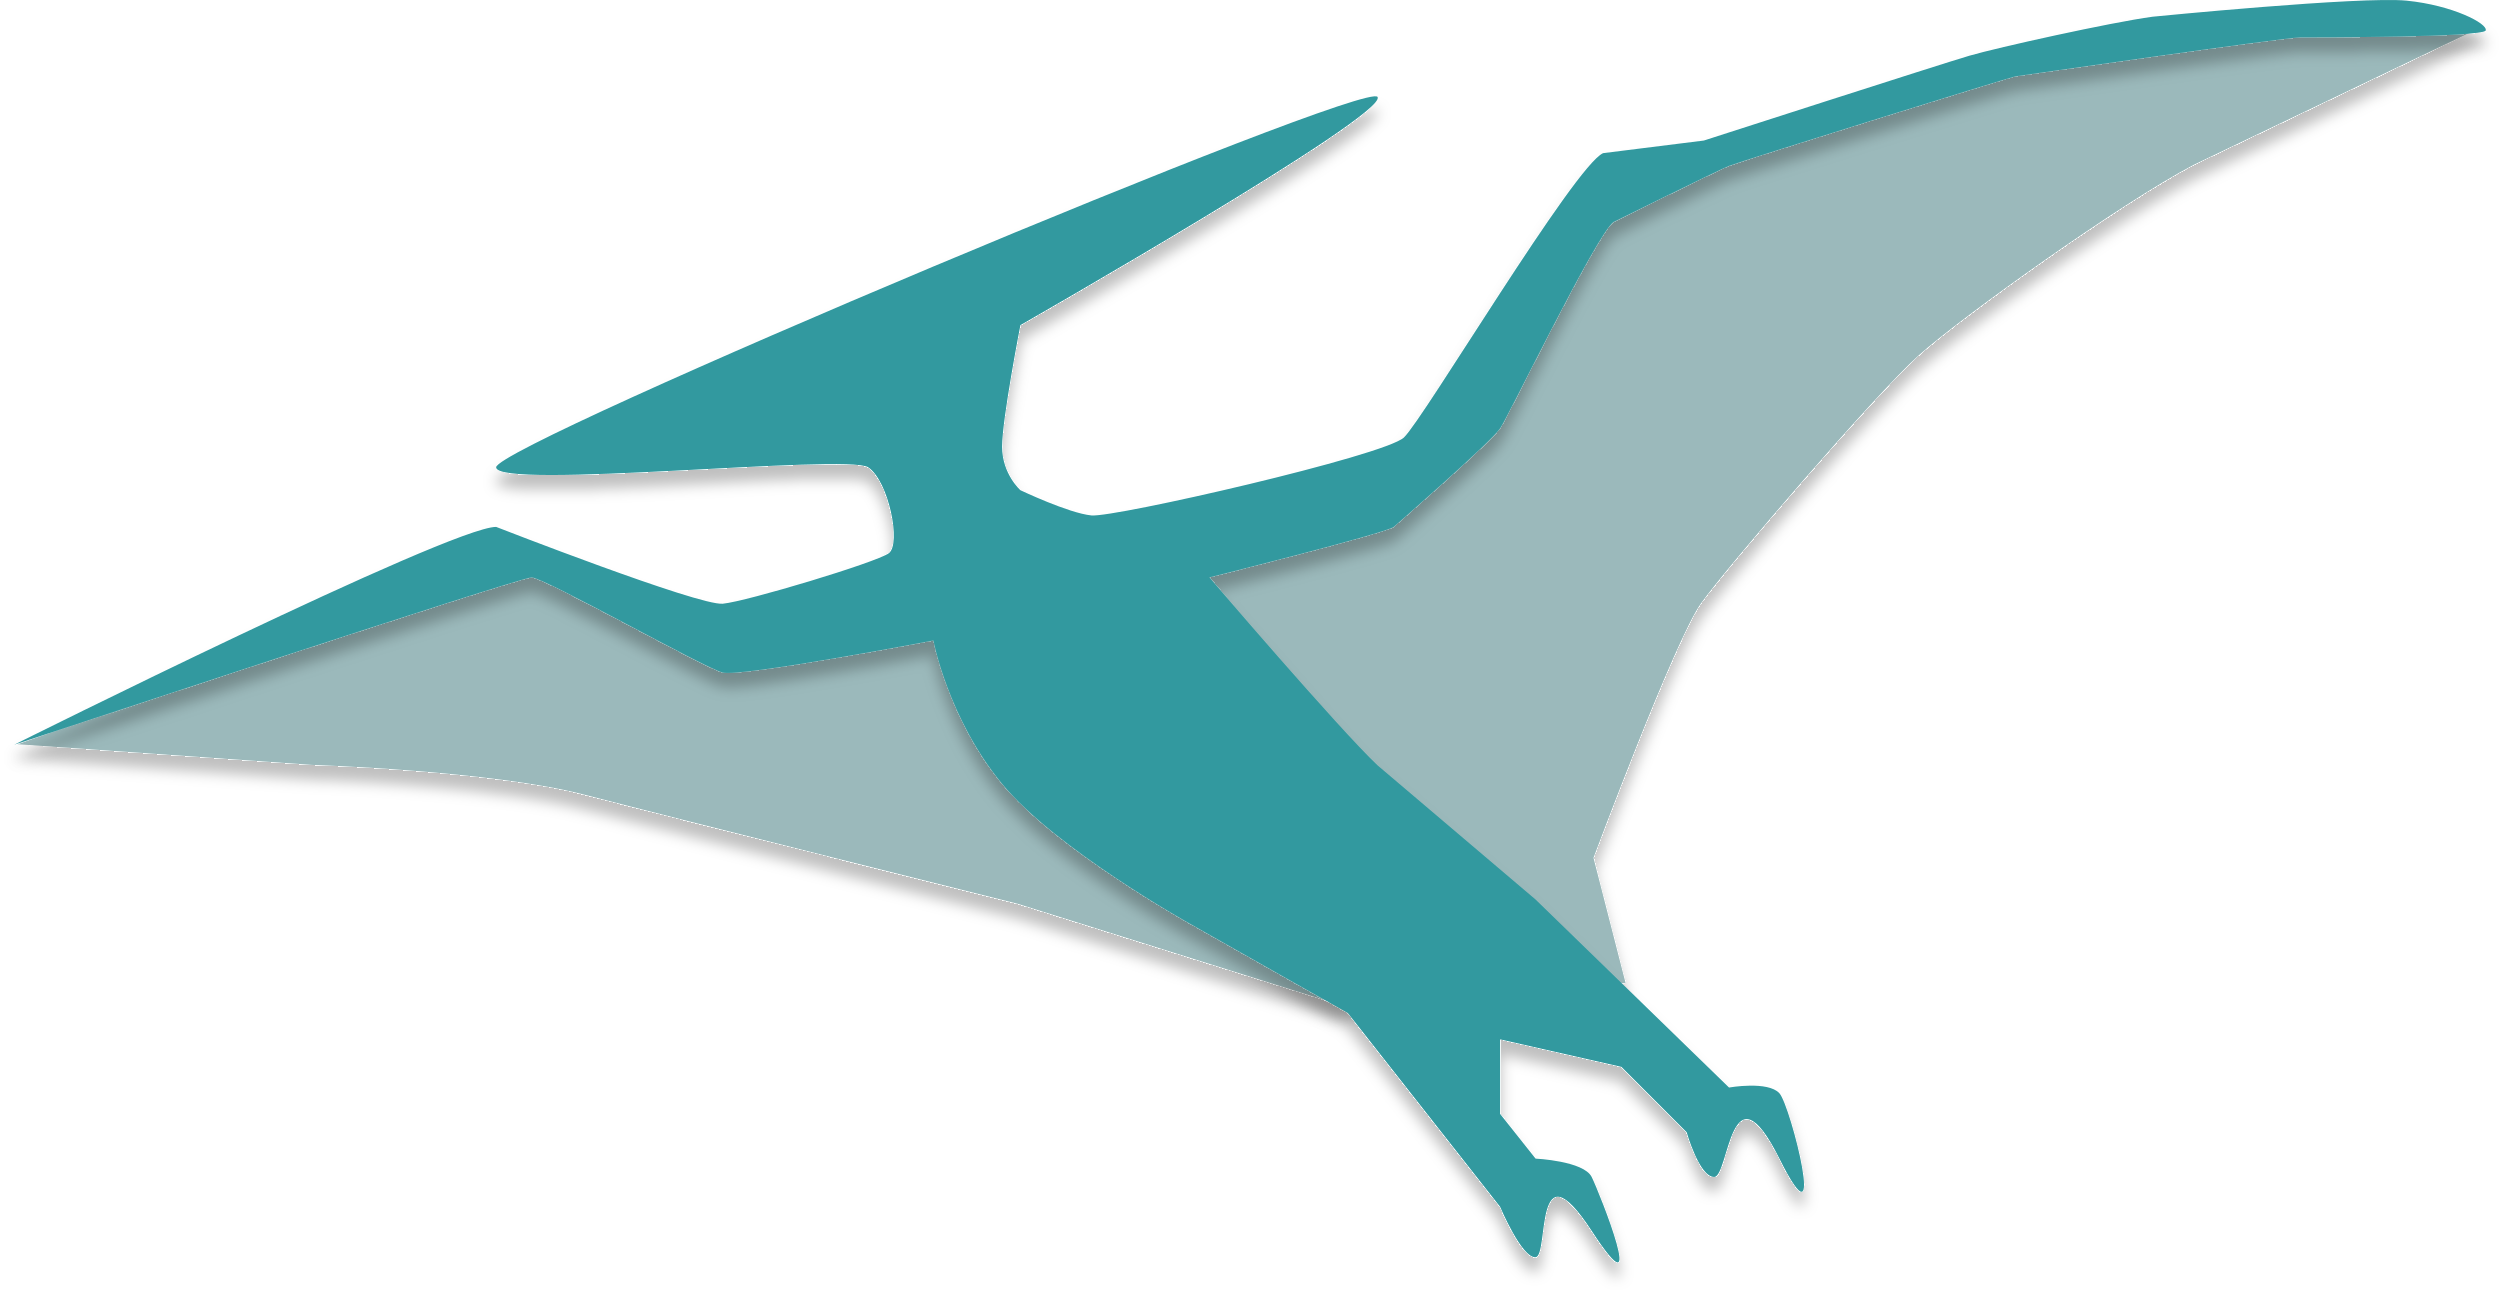
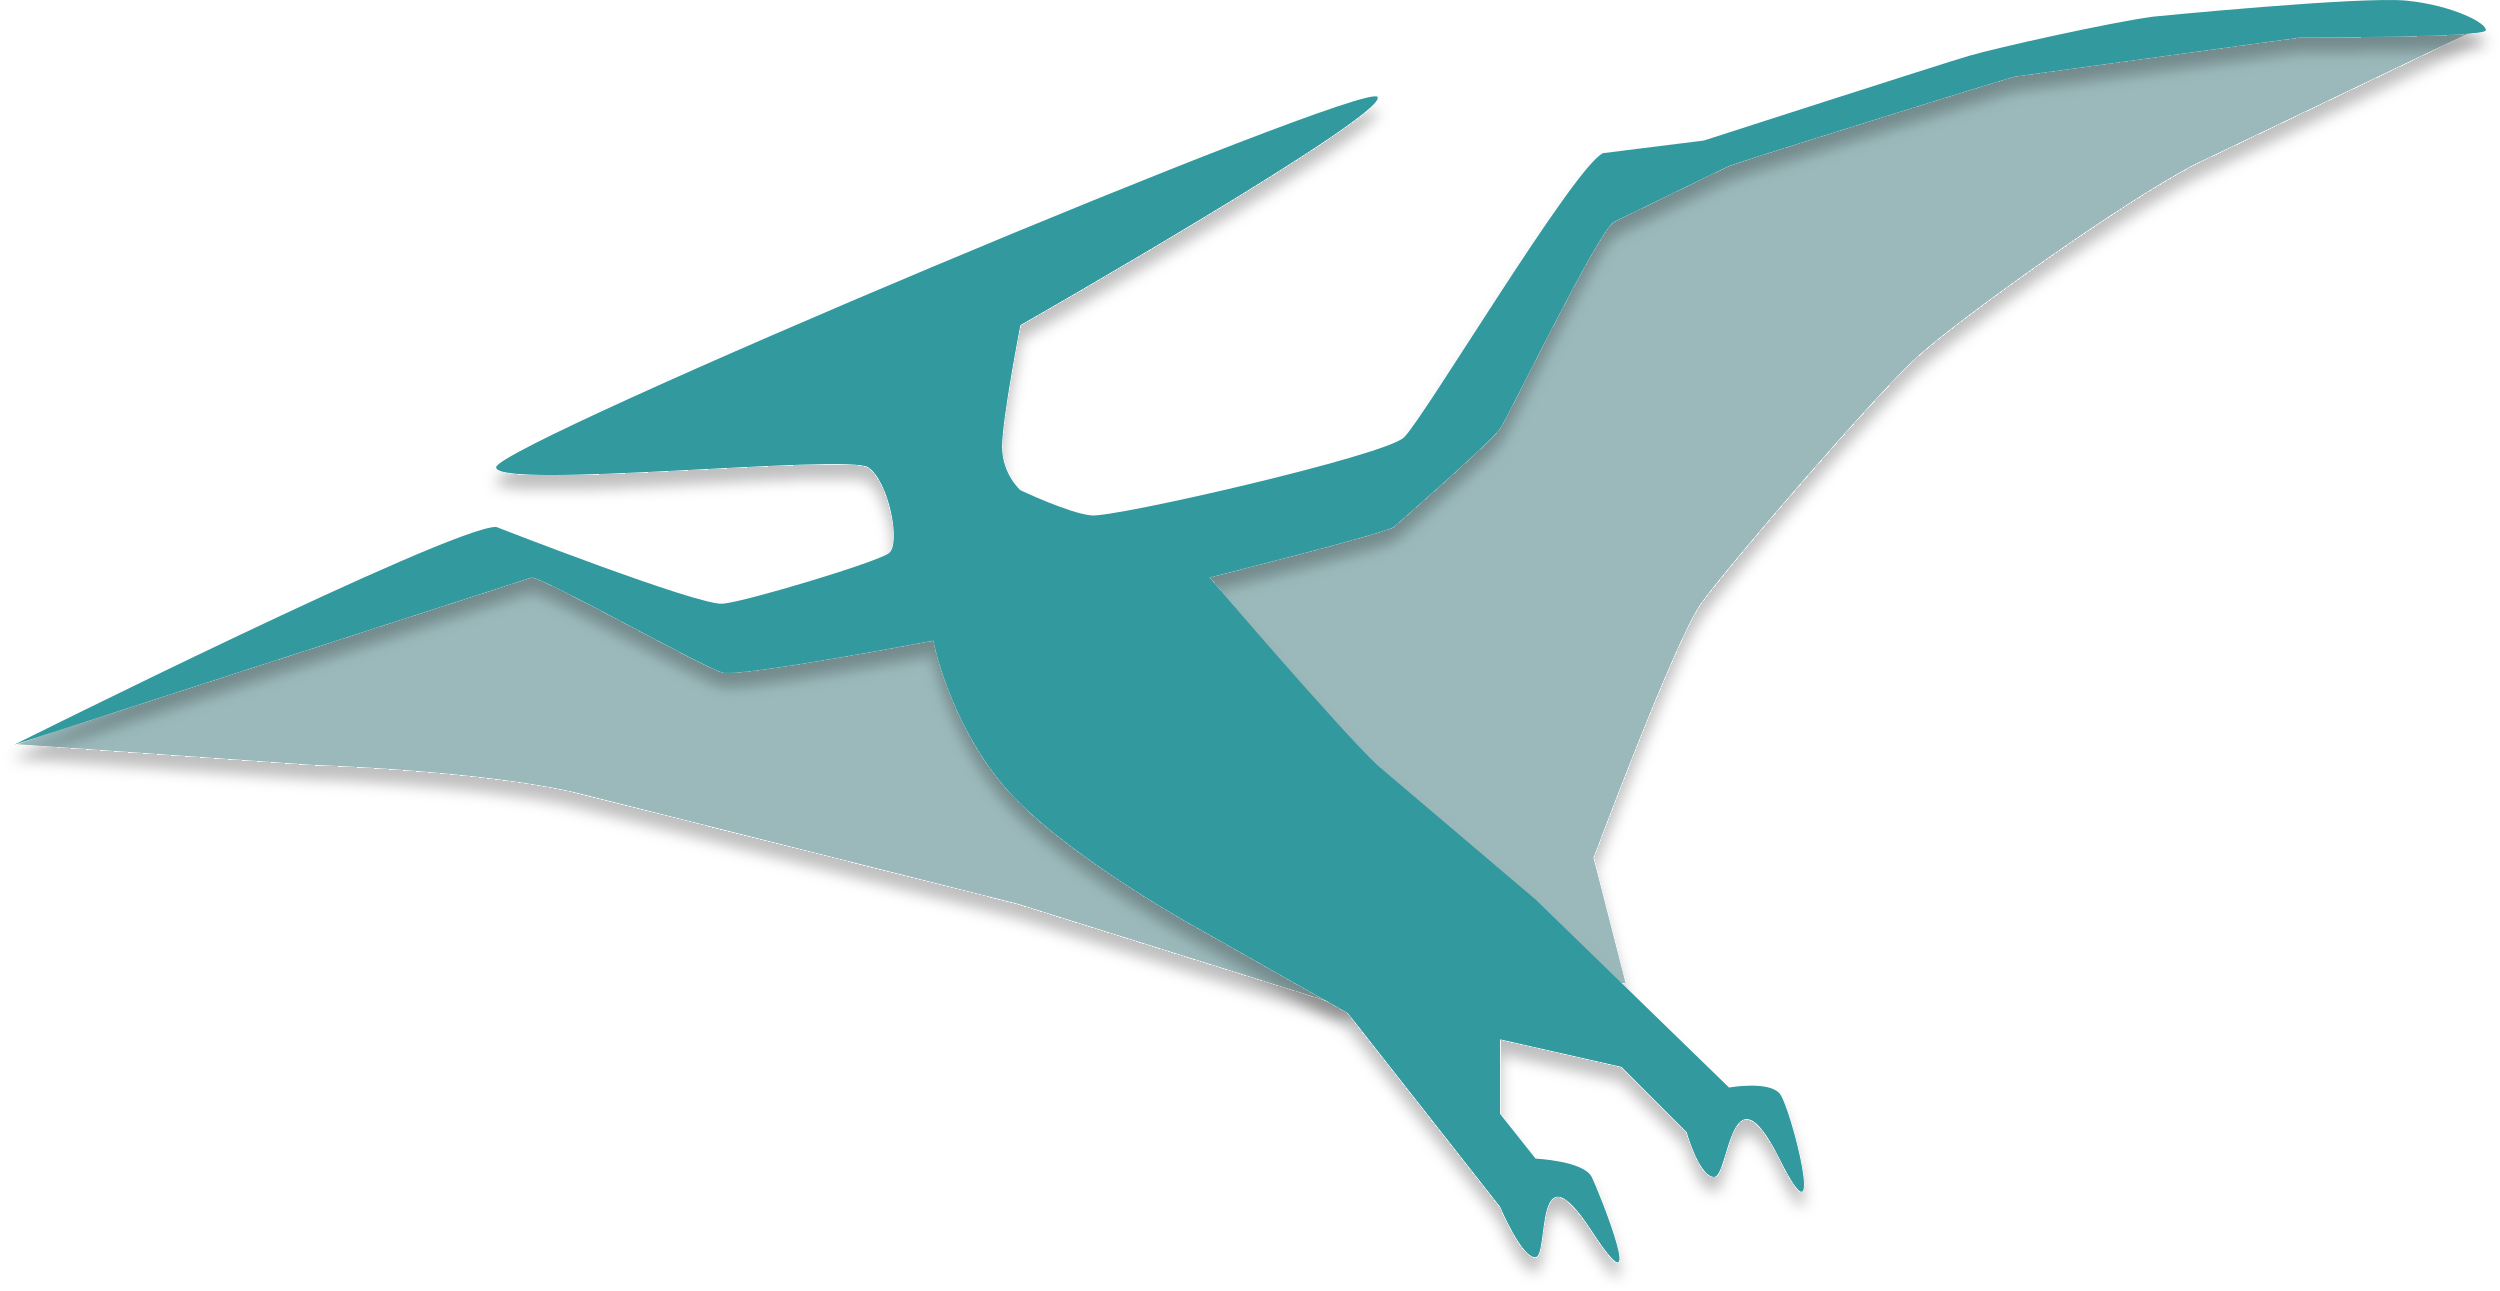
- <svg xmlns="http://www.w3.org/2000/svg" width="705" height="364" viewBox="0 0 705 364" fill="none">
-   <g filter="url(#filter0_d_554_118)">
-     <path d="M458.409 277.176L449.367 241.912C449.367 241.912 472.296 180.441 479.723 170.088C487.151 159.735 528.81 111.206 541.082 100.206C553.354 89.206 598.242 57.176 618.588 46.5L699 8L640.871 8.971L568.209 19.647L488.765 44.235L453.242 60.735L421.271 118.647L391.56 145.5L340.213 159.735L260.446 177.529L205.869 186.265L148.709 158.765L5 209.882L87.996 215.706C87.996 215.706 138.698 217.324 164.856 224.118C191.014 230.912 286.927 254.853 286.927 254.853L376.705 283L458.409 277.176Z" fill="#9BB9BB" />
+ <svg xmlns="http://www.w3.org/2000/svg" width="705" height="364" fill="none">
+   <g filter="url(#A)">
+     <path d="M458.409 277.176l-9.042-35.264s22.929-61.471 30.356-71.824 49.087-58.882 61.359-69.882 57.16-43.03 77.506-53.706L699 8l-58.129.971-72.662 10.677-79.444 24.588-35.523 16.5-31.971 57.912L391.56 145.5l-51.347 14.235-79.767 17.794-54.577 8.736-57.16-27.5L5 209.882l82.996 5.824s50.702 1.618 76.86 8.412l122.071 30.735L376.705 283l81.704-5.824z" fill="#9bb9bb" />
  </g>
-   <g filter="url(#filter1_d_554_118)">
-     <path d="M388.48 27.345C385.574 22.172 139.908 125.307 139.908 131.773C139.908 138.239 239.014 127.894 244.824 131.773C250.635 135.653 254.186 153.435 250.635 156.021C247.084 158.608 210.605 169.6 203.826 170.247C197.047 170.893 139.908 148.585 139.908 148.585C126.995 148.585 4 210.013 4 210.013C4 210.013 146.364 162.811 149.915 162.811C153.466 162.811 198.661 188.352 203.826 189.645C208.991 190.938 263.225 180.592 263.225 180.592C263.225 180.592 267.422 202.578 282.594 221.006C297.767 239.434 335.537 260.449 335.537 260.449L380.086 285.667L423.022 340.306C423.022 340.306 429.155 354.855 433.029 354.531C436.903 354.208 432.383 321.878 448.847 347.095C465.311 372.313 451.107 336.426 448.847 331.9C446.588 327.374 433.029 326.727 433.029 326.727L423.022 314.118V293.103L457.241 300.862L475.641 319.291C475.641 319.291 479.192 331.9 483.389 331.9C487.586 331.9 487.909 298.923 501.79 326.727C515.671 354.531 505.018 311.855 501.79 308.298C498.562 304.742 487.586 306.682 487.586 306.682L433.029 253.66L388.48 215.833C377.504 205.487 341.025 162.811 341.025 162.811C341.025 162.811 390.094 150.525 392.999 148.585C392.999 148.585 420.439 124.66 423.022 120.781C425.604 116.901 450.139 66.142 454.981 62.586C454.981 62.586 484.358 48.037 487.586 46.744C490.814 45.45 565.386 22.173 568.291 21.526C568.291 21.526 644.154 10.534 648.673 10.533C653.193 10.533 700.325 10.533 700.97 8.593C701.616 6.654 691.609 1.481 678.696 0.188C665.783 -1.106 607.03 4.714 607.03 4.714C595.085 6.33 563.126 13.443 555.378 15.706C547.63 17.969 480.484 39.631 480.484 39.631L452.075 43.187C444.005 46.744 401.393 118.194 395.905 123.367C390.417 128.54 314.231 145.999 307.775 145.352C301.318 144.705 287.76 138.239 287.76 138.239C287.76 138.239 282.594 133.713 282.594 125.954C282.594 118.194 287.76 91.683 287.76 91.683C287.76 91.683 391.385 32.518 388.48 27.345Z" fill="#32999F" />
+   <g filter="url(#B)">
+     <path d="M388.48 27.345c-2.906-5.173-248.572 97.962-248.572 104.428s99.106-3.879 104.916 0 9.362 21.662 5.811 24.248-40.03 13.579-46.809 14.226-63.918-21.662-63.918-21.662C126.995 148.585 4 210.013 4 210.013l145.915-47.202c3.551 0 48.746 25.541 53.911 26.834s59.399-9.053 59.399-9.053 4.197 21.986 19.369 40.414 52.943 39.443 52.943 39.443l44.549 25.218 42.936 54.639s6.133 14.549 10.007 14.225-.646-32.653 15.818-7.436 2.26-10.669 0-15.195-15.818-5.173-15.818-5.173l-10.007-12.609v-21.015l34.219 7.759 18.4 18.429s3.551 12.609 7.748 12.609 4.52-32.977 18.401-5.173 3.228-14.872 0-18.429-14.204-1.616-14.204-1.616l-54.557-53.022-44.549-37.827c-10.976-10.346-47.455-53.022-47.455-53.022s49.069-12.286 51.974-14.226c0 0 27.44-23.925 30.023-27.804s27.117-54.639 31.959-58.195l32.605-15.842c3.228-1.293 77.8-24.571 80.705-25.218l80.382-10.992c4.52 0 51.652 0 52.297-1.94s-9.361-7.113-22.274-8.406-71.666 4.526-71.666 4.526c-11.945 1.617-43.904 8.729-51.652 10.992s-74.894 23.925-74.894 23.925l-28.409 3.556c-8.07 3.556-50.682 75.007-56.17 80.18s-81.674 22.632-88.13 21.985-20.015-7.113-20.015-7.113-5.166-4.526-5.166-12.285 5.166-34.271 5.166-34.271 103.625-59.165 100.72-64.338z" fill="#32999f" />
  </g>
  <defs>
-     <filter id="filter0_d_554_118" x="1" y="8" width="702" height="283" filterUnits="userSpaceOnUse" color-interpolation-filters="sRGB">
-       <feFlood flood-opacity="0" result="BackgroundImageFix" />
-       <feColorMatrix in="SourceAlpha" type="matrix" values="0 0 0 0 0 0 0 0 0 0 0 0 0 0 0 0 0 0 127 0" result="hardAlpha" />
+     <filter id="A" x="1" y="8" width="702" height="283" filterUnits="userSpaceOnUse" color-interpolation-filters="sRGB">
+       <feFlood flood-opacity="0" result="A" />
+       <feColorMatrix in="SourceAlpha" values="0 0 0 0 0 0 0 0 0 0 0 0 0 0 0 0 0 0 127 0" result="B" />
      <feOffset dy="4" />
      <feGaussianBlur stdDeviation="2" />
-       <feComposite in2="hardAlpha" operator="out" />
-       <feColorMatrix type="matrix" values="0 0 0 0 0 0 0 0 0 0 0 0 0 0 0 0 0 0 0.25 0" />
-       <feBlend mode="normal" in2="BackgroundImageFix" result="effect1_dropShadow_554_118" />
-       <feBlend mode="normal" in="SourceGraphic" in2="effect1_dropShadow_554_118" result="shape" />
+       <feComposite in2="B" operator="out" />
+       <feColorMatrix values="0 0 0 0 0 0 0 0 0 0 0 0 0 0 0 0 0 0 0.25 0" />
+       <feBlend in2="A" />
+       <feBlend in="SourceGraphic" />
    </filter>
-     <filter id="filter1_d_554_118" x="0" y="0" width="705" height="364" filterUnits="userSpaceOnUse" color-interpolation-filters="sRGB">
-       <feFlood flood-opacity="0" result="BackgroundImageFix" />
-       <feColorMatrix in="SourceAlpha" type="matrix" values="0 0 0 0 0 0 0 0 0 0 0 0 0 0 0 0 0 0 127 0" result="hardAlpha" />
+     <filter id="B" x="0" y="0" width="705" height="364" filterUnits="userSpaceOnUse" color-interpolation-filters="sRGB">
+       <feFlood flood-opacity="0" result="A" />
+       <feColorMatrix in="SourceAlpha" values="0 0 0 0 0 0 0 0 0 0 0 0 0 0 0 0 0 0 127 0" result="B" />
      <feOffset dy="4" />
      <feGaussianBlur stdDeviation="2" />
-       <feComposite in2="hardAlpha" operator="out" />
-       <feColorMatrix type="matrix" values="0 0 0 0 0 0 0 0 0 0 0 0 0 0 0 0 0 0 0.25 0" />
-       <feBlend mode="normal" in2="BackgroundImageFix" result="effect1_dropShadow_554_118" />
-       <feBlend mode="normal" in="SourceGraphic" in2="effect1_dropShadow_554_118" result="shape" />
+       <feComposite in2="B" operator="out" />
+       <feColorMatrix values="0 0 0 0 0 0 0 0 0 0 0 0 0 0 0 0 0 0 0.25 0" />
+       <feBlend in2="A" />
+       <feBlend in="SourceGraphic" />
    </filter>
  </defs>
</svg>
